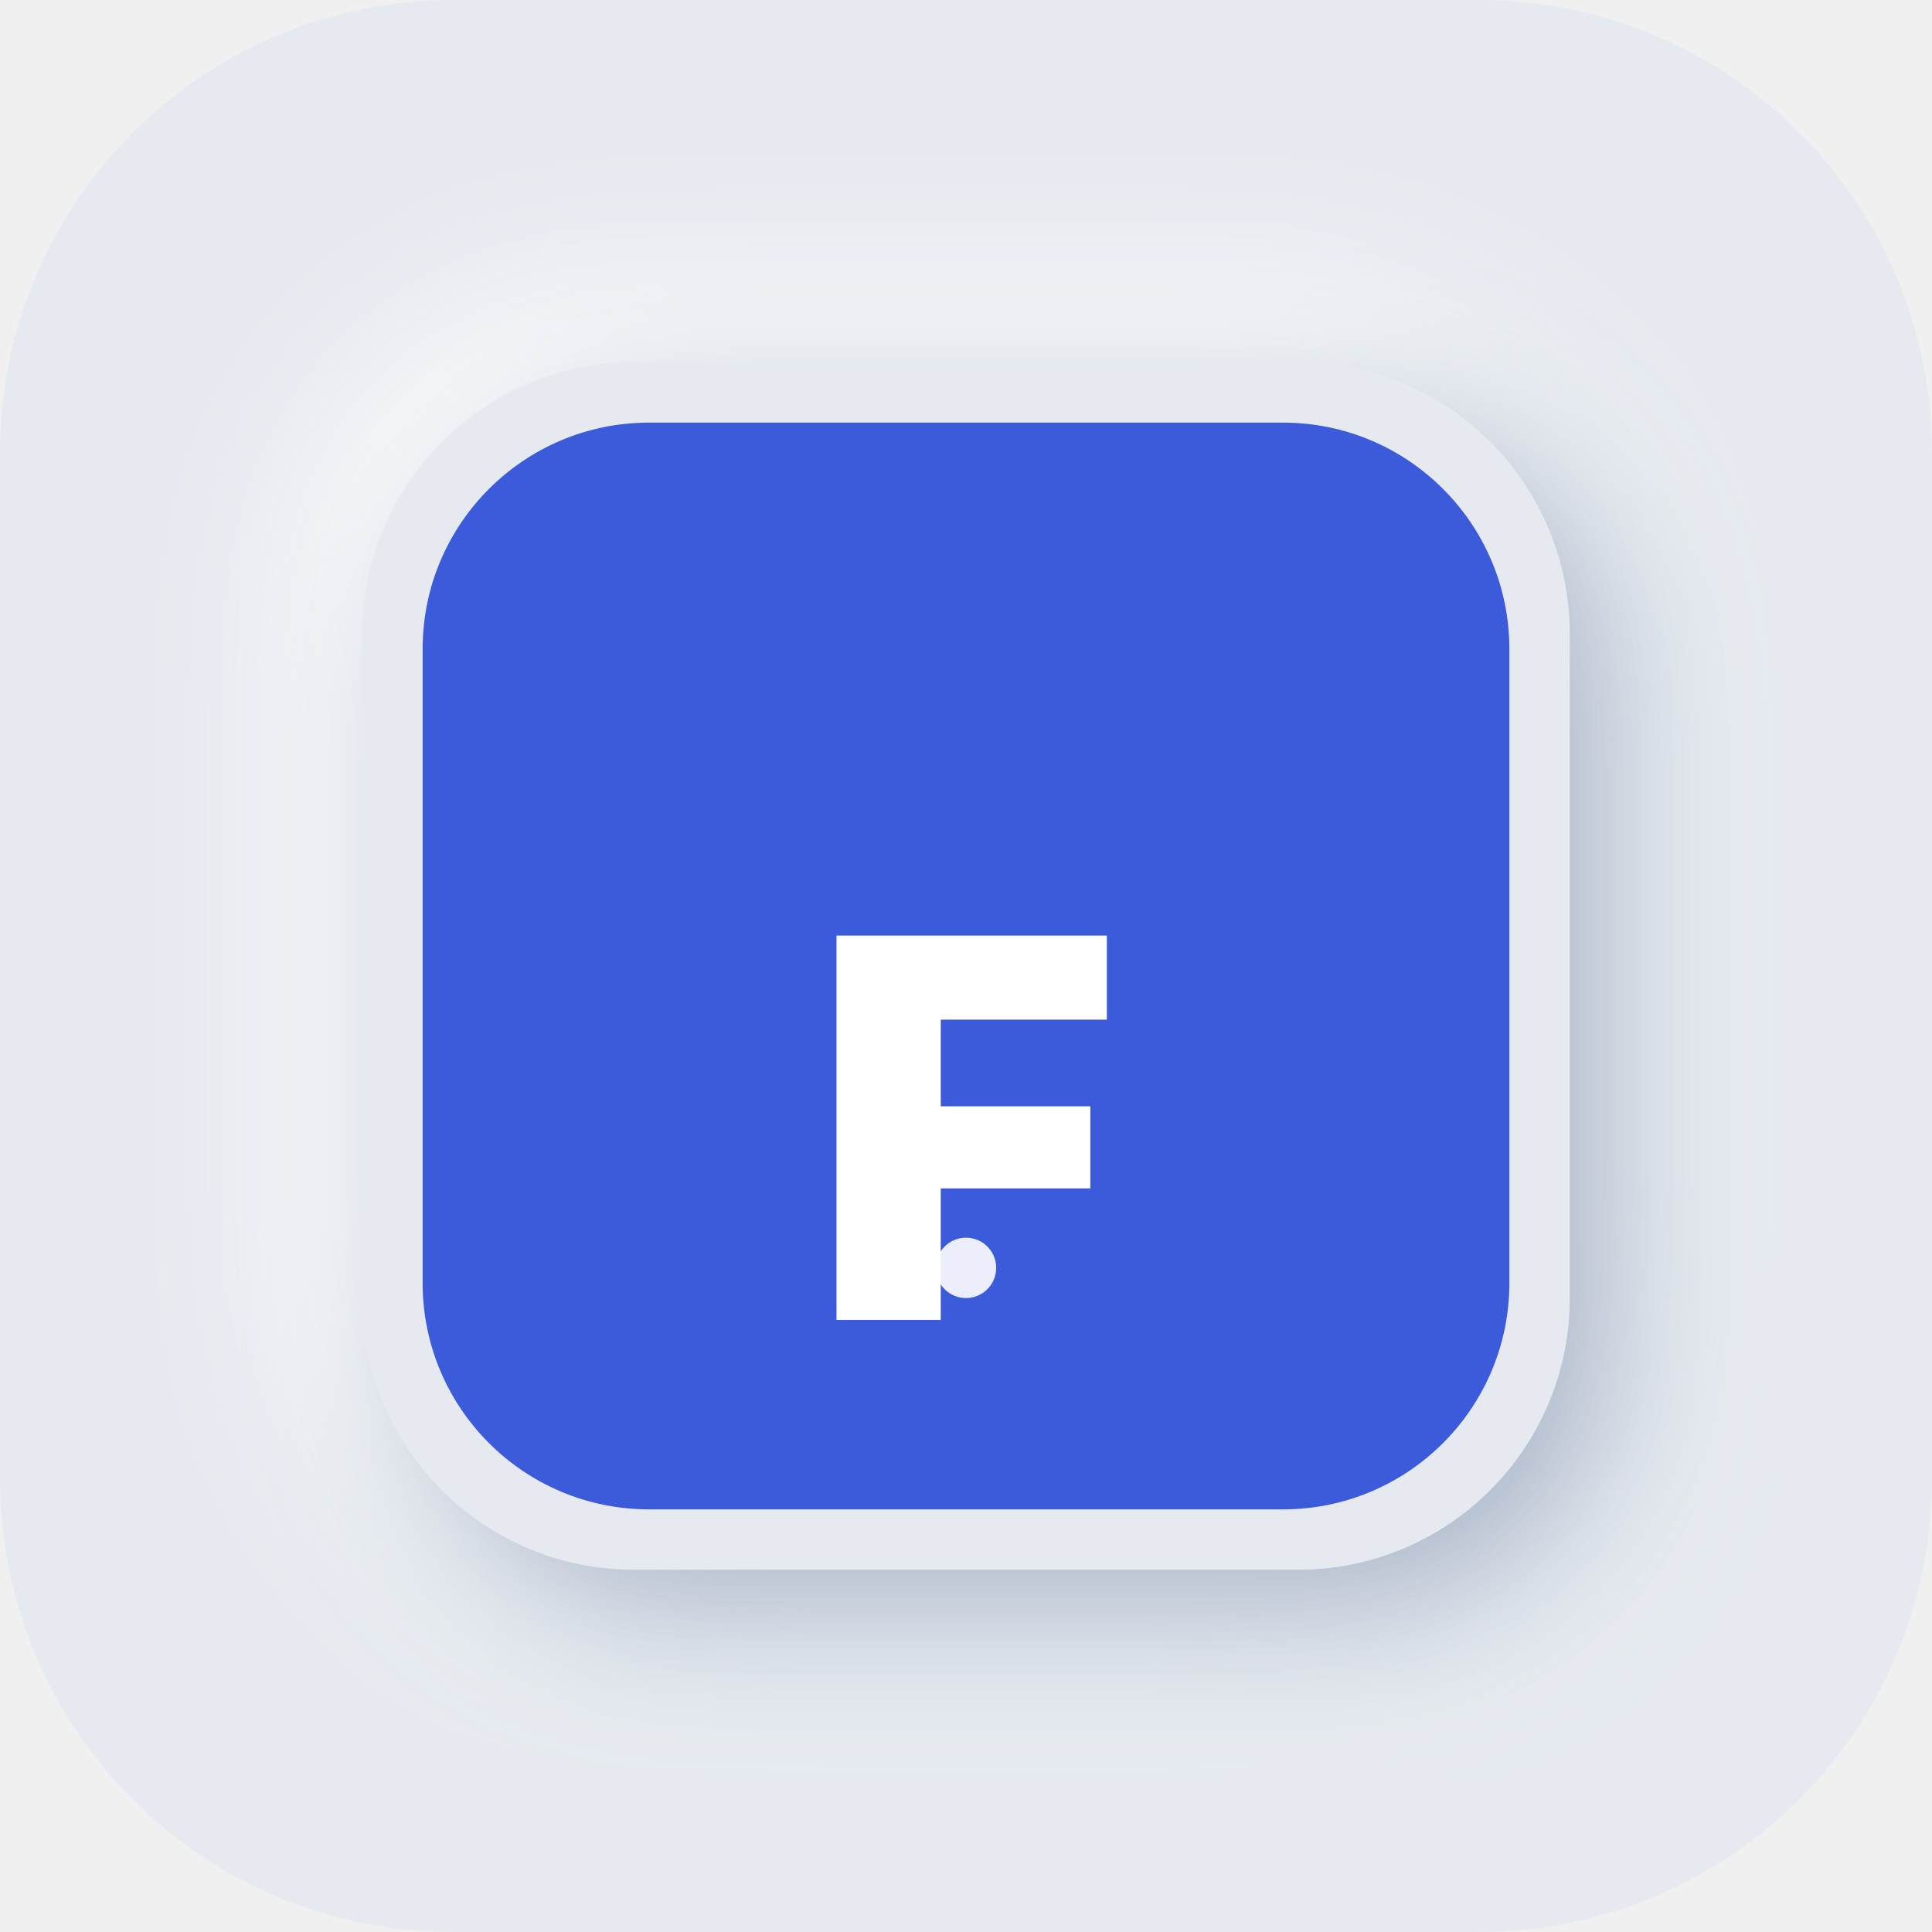
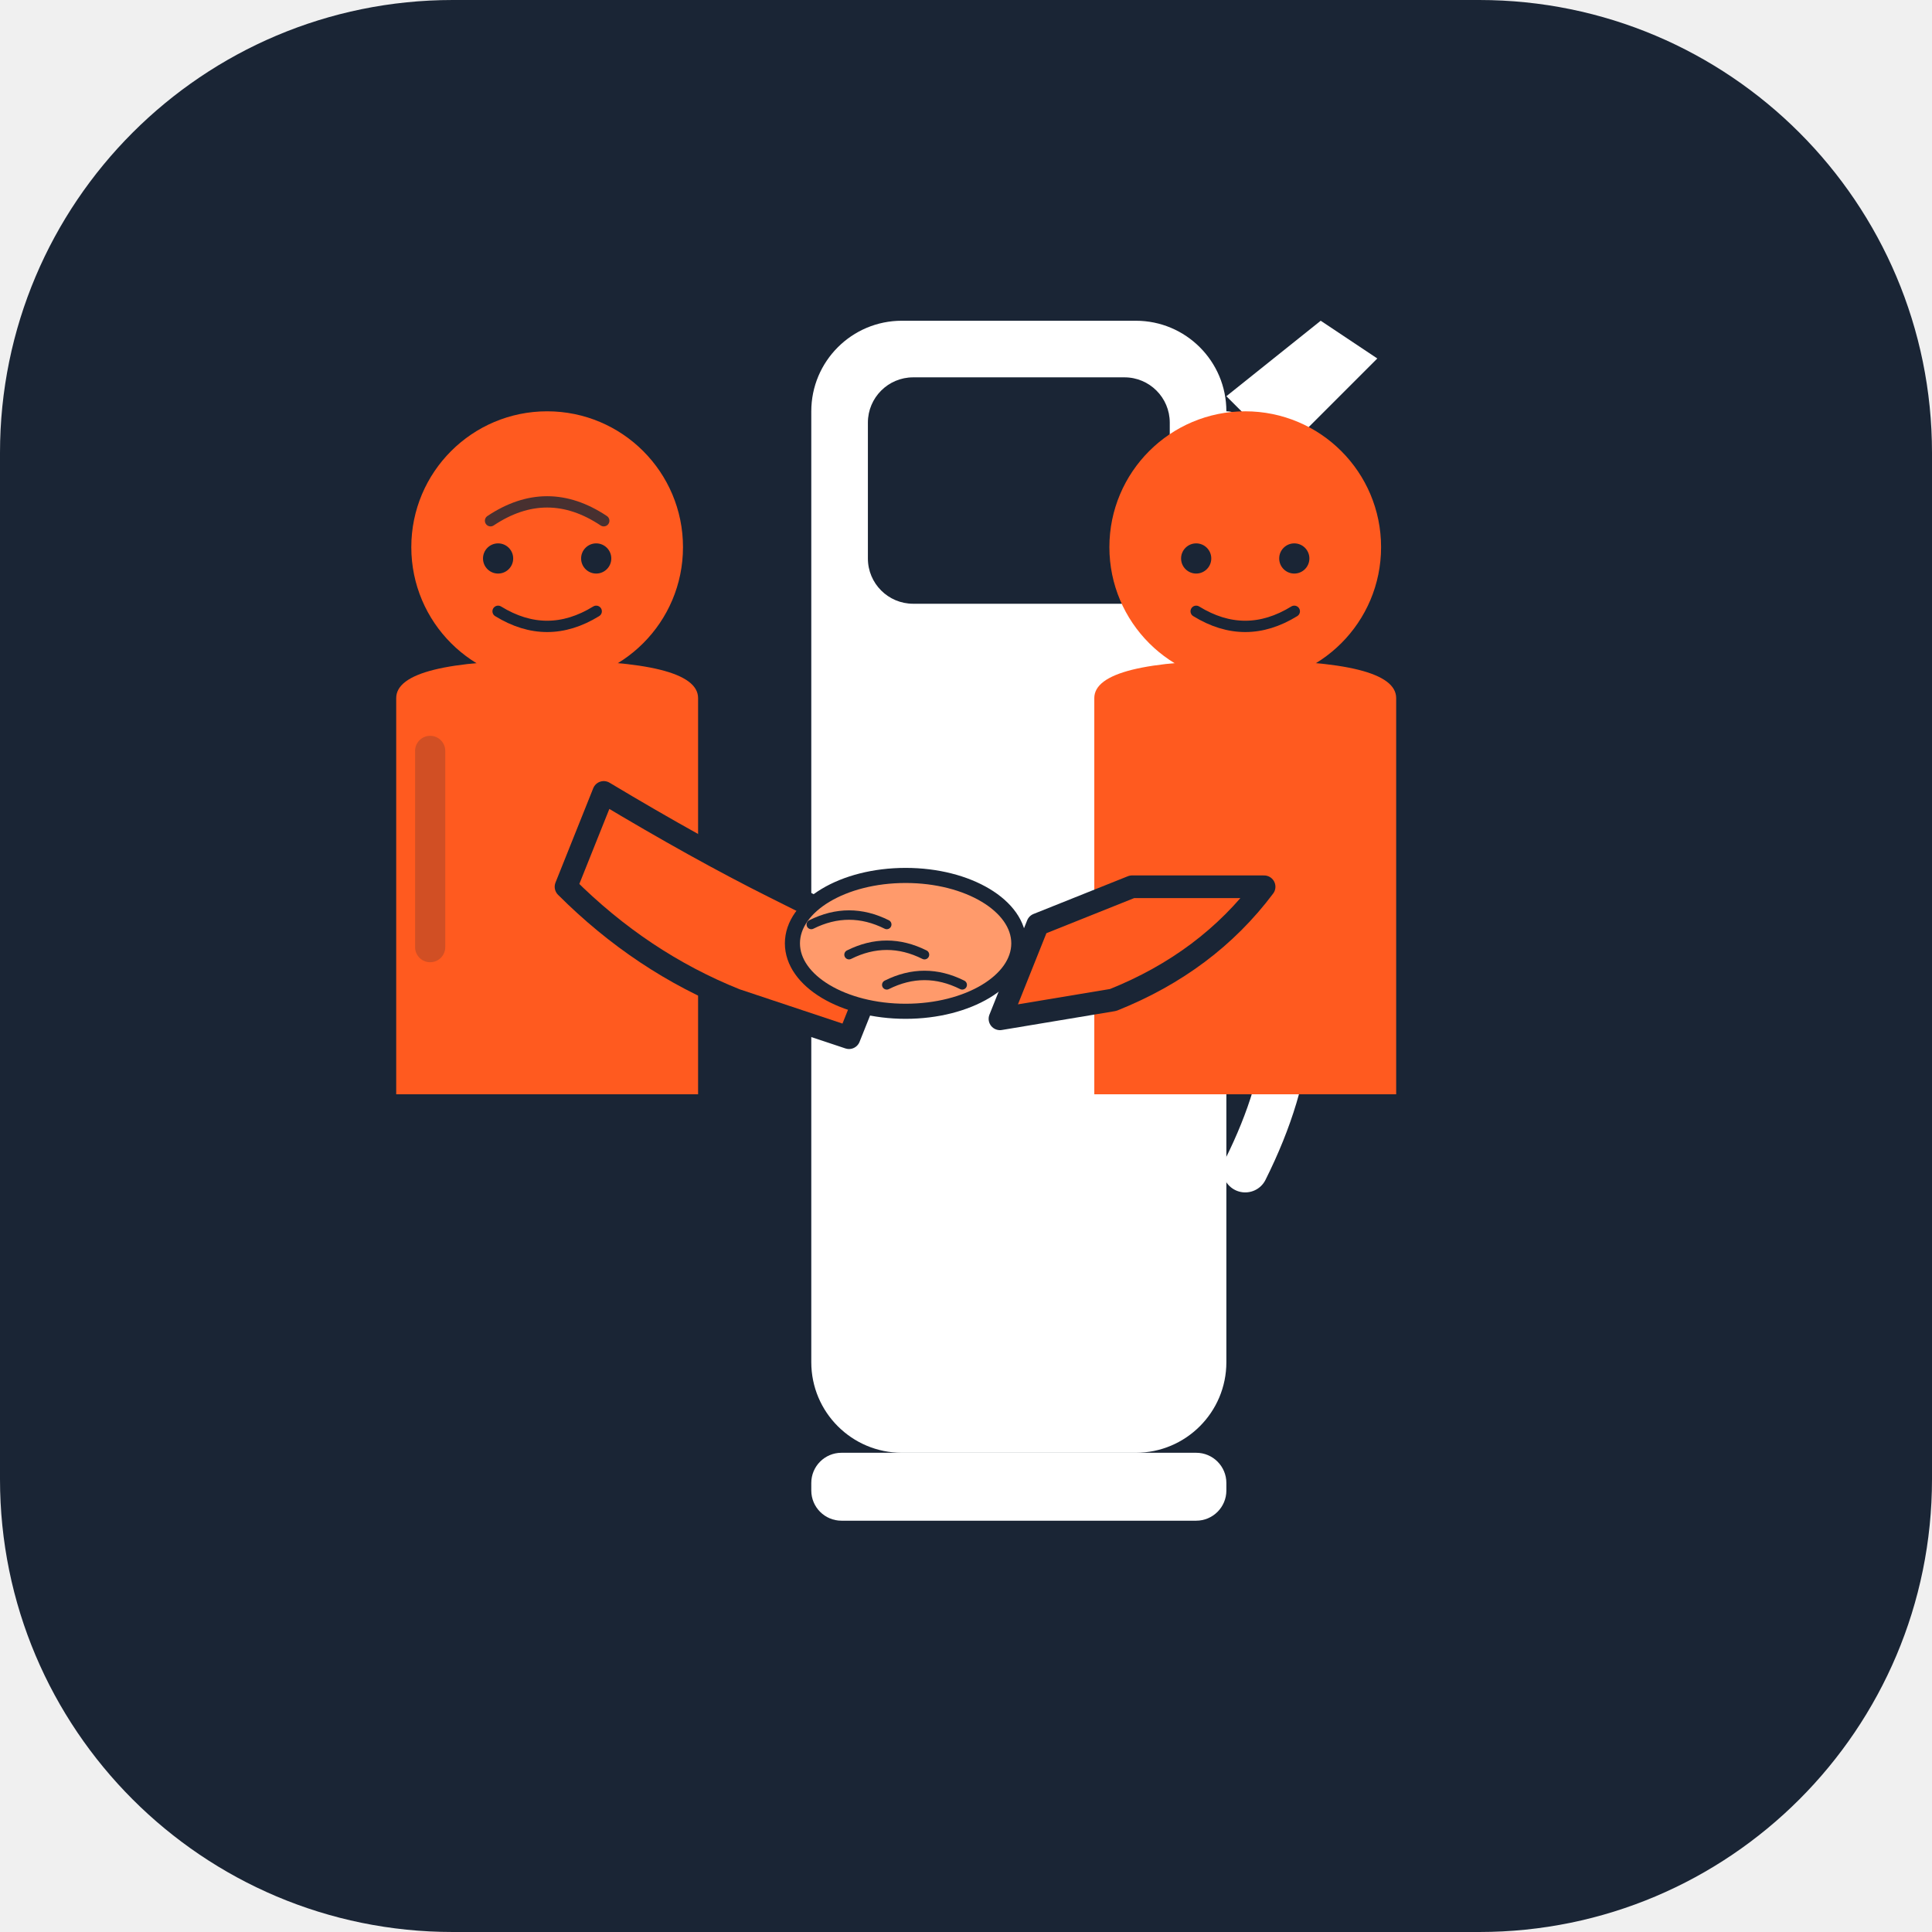
<svg xmlns="http://www.w3.org/2000/svg" width="512" height="512" viewBox="0 0 512 512">
-   <rect width="512" height="512" rx="120" fill="#e6eaf0" />
-   <g transform="translate(96,96)">
-     <rect x="0" y="0" width="320" height="320" rx="72" fill="#e6eaf0" style="filter: drop-shadow(12px 12px 20px #a3b1c6) drop-shadow(-12px -12px 20px #ffffff)" />
-     <rect x="16" y="16" width="288" height="288" rx="60" fill="#3b5bdb" />
-     <text x="160" y="200" font-family="Inter, sans-serif" font-weight="900" font-size="140" fill="white" text-anchor="middle" dominant-baseline="middle">F</text>
-     <circle cx="160" cy="240" r="8" fill="#ffffff" opacity="0.9" />
+   <rect width="512" height="512" rx="120" fill="#1a2535" />
+   <g transform="translate(90, 70)">
+     <g transform="translate(125, 0)">
+       <rect x="0" y="15" width="110" height="300" rx="24" fill="white" />
+       <rect x="15" y="30" width="80" height="60" rx="12" fill="#1a2535" />
+       <rect x="0" y="315" width="110" height="18" rx="8" fill="white" />
+       <path d="M 110 45 Q 135 70 120 110 Q 105 140 120 170 Q 135 200 115 240" stroke="white" stroke-width="12" fill="none" stroke-linecap="round" />
+       <path d="M 110 35 L 135 15 L 150 25 L 125 50 Z" fill="white" />
+       <rect x="120" y="50" width="18" height="55" rx="8" fill="white" />
+     </g>
+     <g transform="translate(0, 30)">
+       <circle cx="55" cy="45" r="36" fill="#ff5a1f" />
+       <path d="M 40 38 Q 55 28 70 38" stroke="#1a2535" stroke-width="3" fill="none" stroke-linecap="round" opacity="0.8" />
+       <circle cx="42" cy="48" r="4" fill="#1a2535" />
+       <circle cx="68" cy="48" r="4" fill="#1a2535" />
+       <path d="M 42 62 Q 55 70 68 62" stroke="#1a2535" stroke-width="3" fill="none" stroke-linecap="round" />
+       <path d="M 15 85 Q 15 75 55 75 Q 95 75 95 85 L 95 190 L 55 190 L 15 190 Z" fill="#ff5a1f" />
+       <rect x="20" y="95" width="8" height="60" rx="4" fill="#1a2535" opacity="0.2" />
+       <path d="M 70 110 Q 95 125 115 135 L 145 150 L 135 175 L 105 165 Q 80 155 60 135 Z" fill="#ff5a1f" stroke="#1a2535" stroke-width="6" stroke-linejoin="round" />
+     </g>
+     <g transform="translate(185, 30)">
+       <circle cx="55" cy="45" r="36" fill="#ff5a1f" />
+       <circle cx="42" cy="48" r="4" fill="#1a2535" />
+       <circle cx="68" cy="48" r="4" fill="#1a2535" />
+       <path d="M 42 62 Q 55 70 68 62" stroke="#1a2535" stroke-width="3" fill="none" stroke-linecap="round" />
+       <path d="M 15 85 Q 15 75 55 75 Q 95 75 95 85 L 95 190 L 55 190 L 15 190 Z" fill="#ff5a1f" />
+       <path d="M 25 135 L 0 145 L -10 170 L 20 165 Q 45 155 60 135 Z" fill="#ff5a1f" stroke="#1a2535" stroke-width="6" stroke-linejoin="round" />
+     </g>
+     <g transform="translate(115, 165)">
+       <ellipse cx="35" cy="15" rx="30" ry="18" fill="#ff9a6b" stroke="#1a2535" stroke-width="4" />
+       <path d="M 10 10 Q 20 5 30 10 M 20 18 Q 30 13 40 18 M 30 26 Q 40 21 50 26" stroke="#1a2535" stroke-width="2.5" fill="none" stroke-linecap="round" />
+     </g>
  </g>
</svg>
